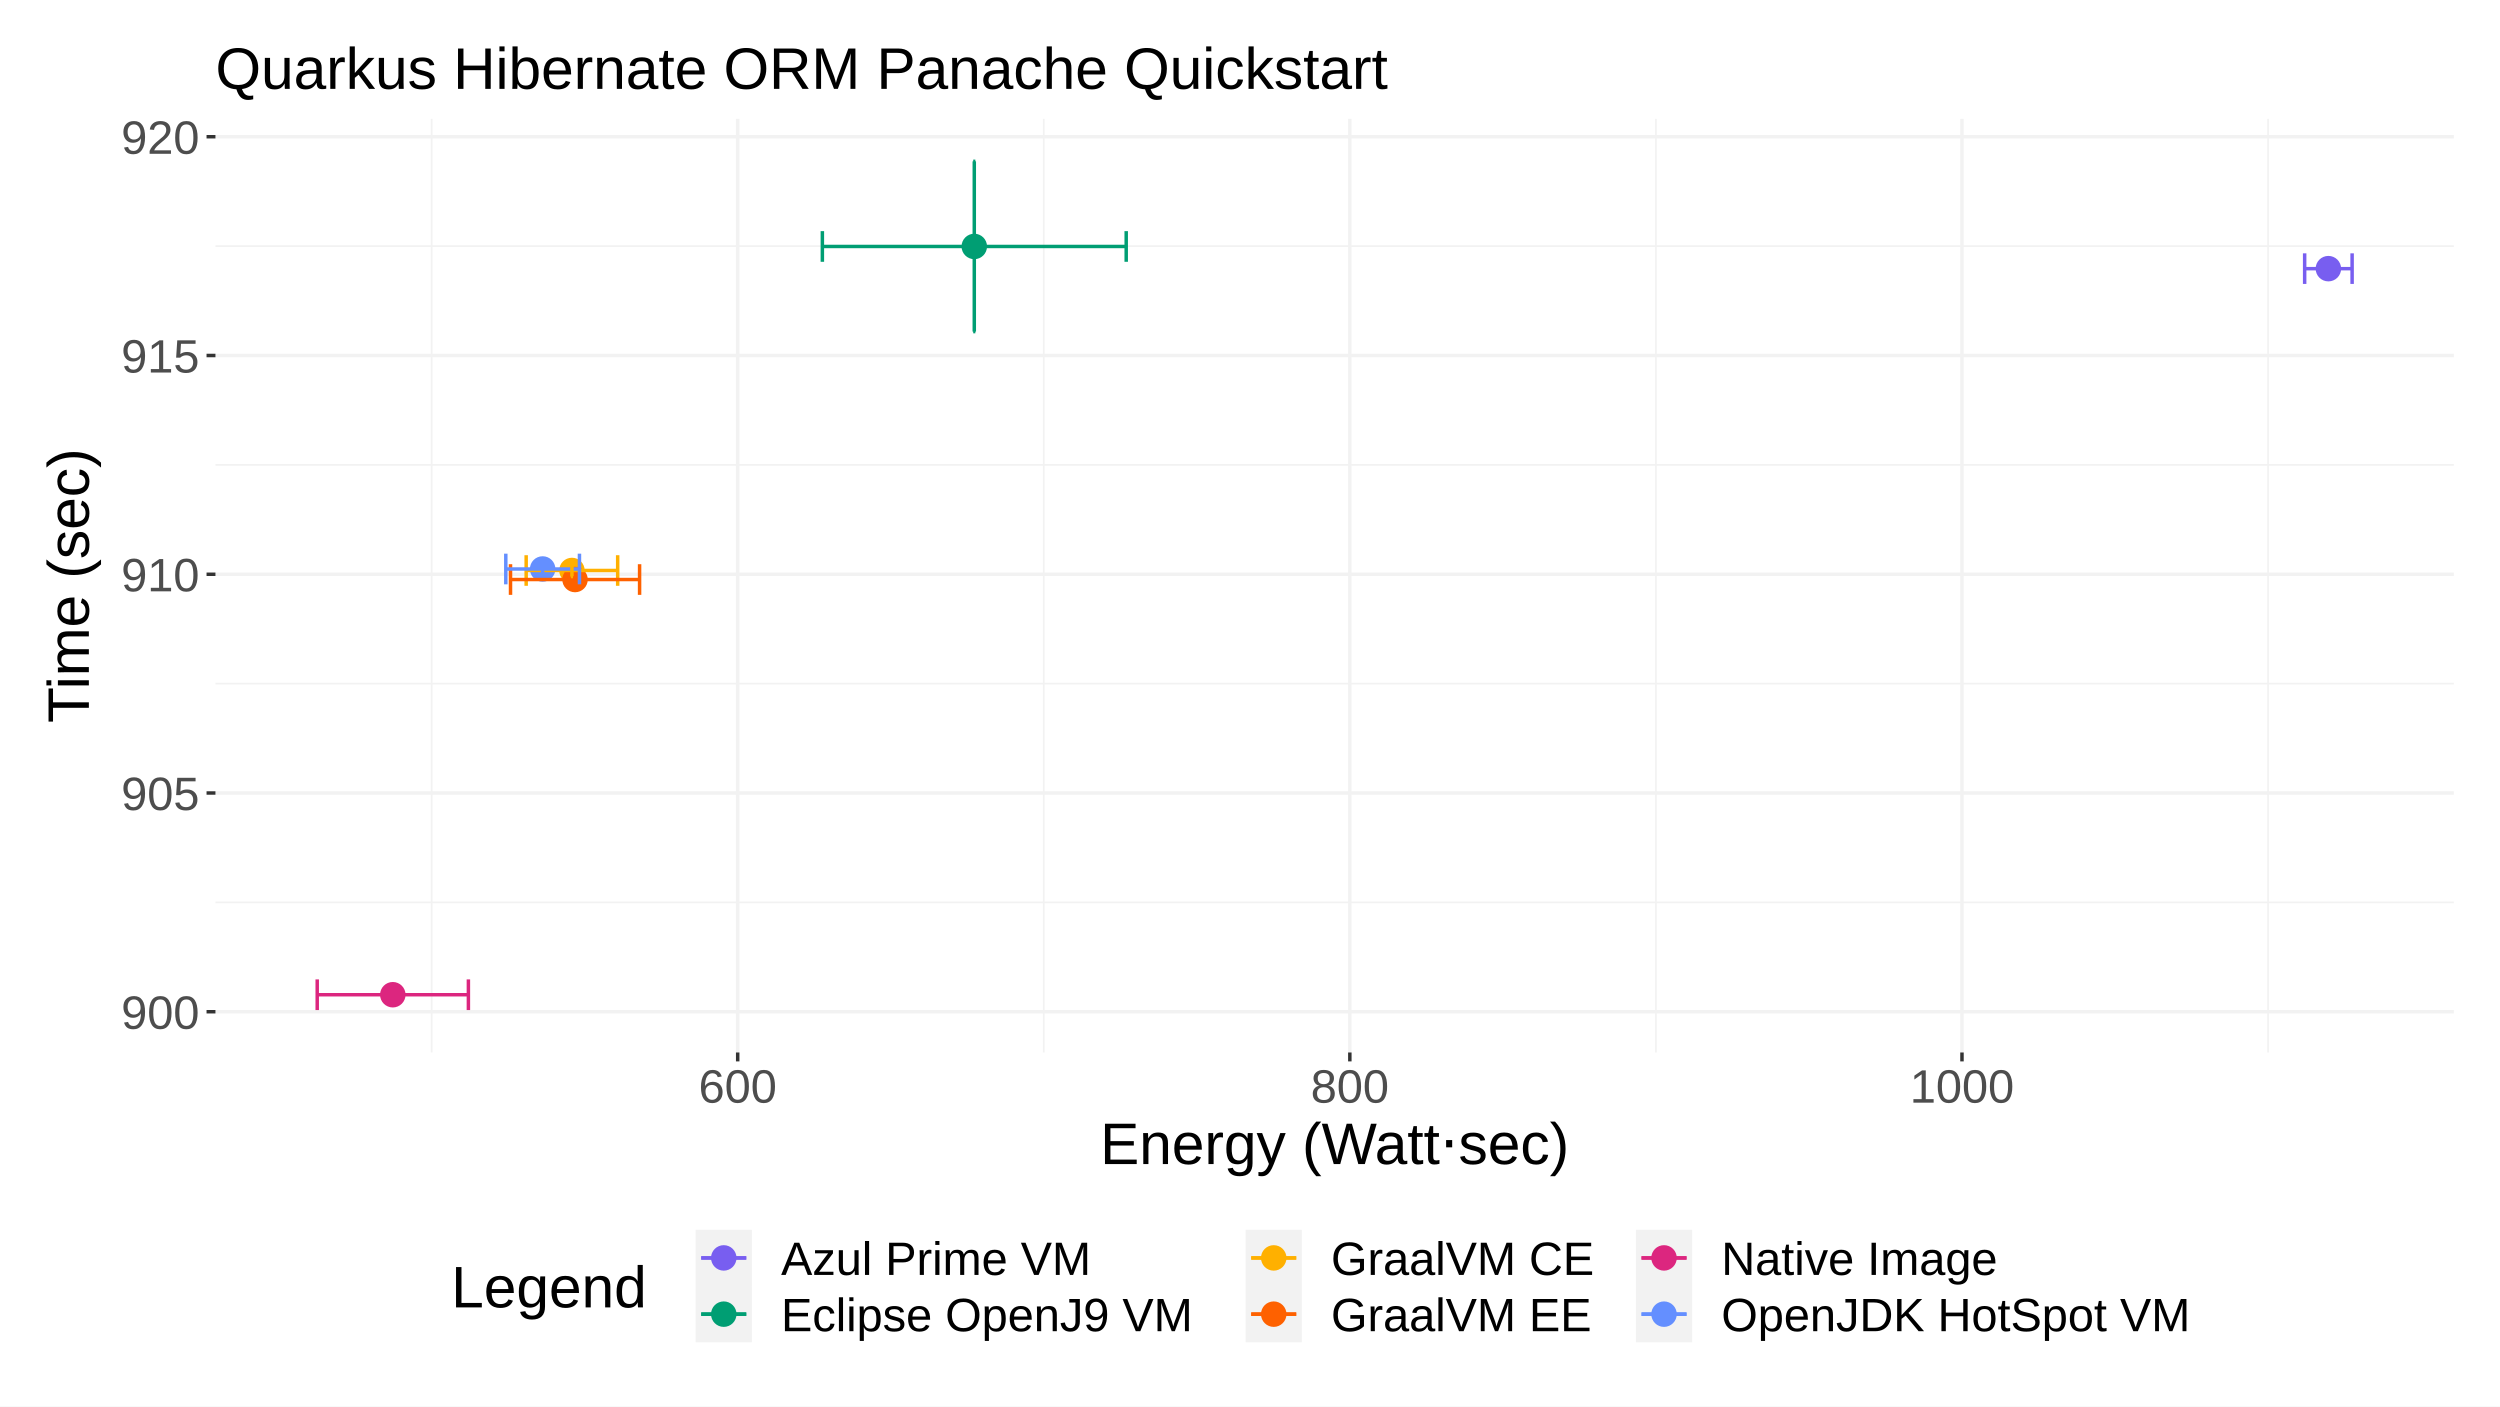
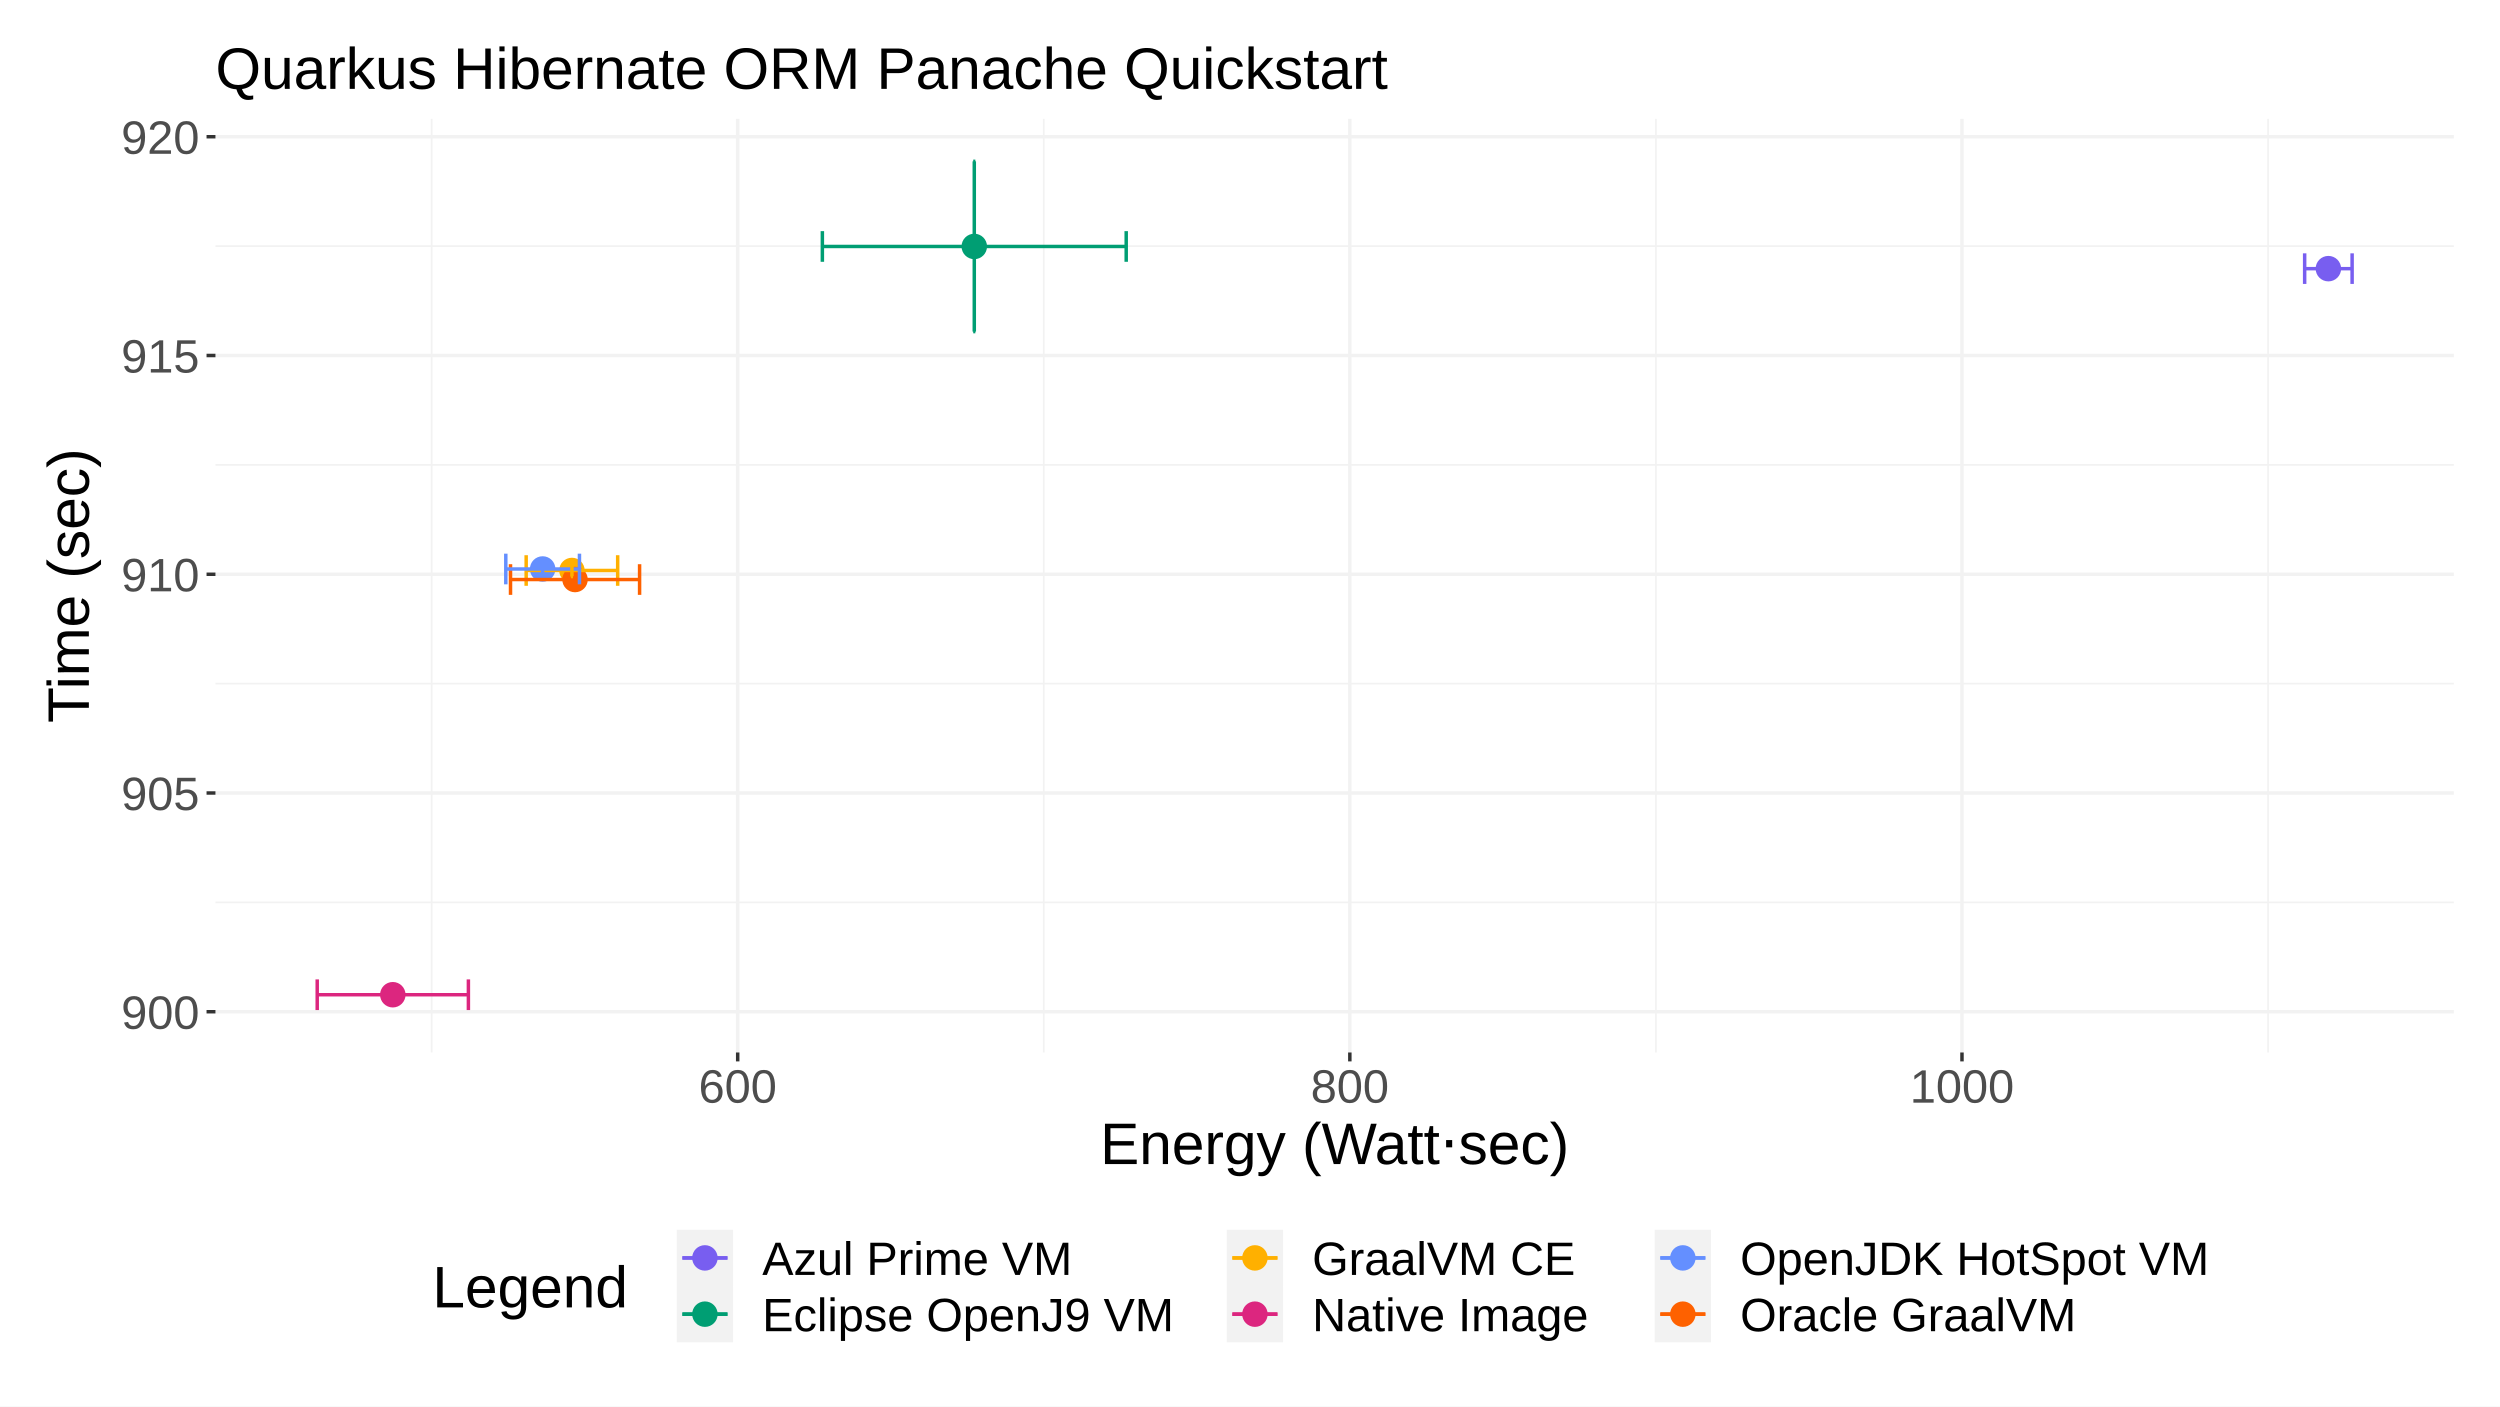
<svg xmlns="http://www.w3.org/2000/svg" class="svglite" width="768.00pt" height="432.00pt" viewBox="0 0 768.00 432.00">
  <defs>
    <style type="text/css">
    .svglite line, .svglite polyline, .svglite polygon, .svglite path, .svglite rect, .svglite circle {
      fill: none;
      stroke: #000000;
      stroke-linecap: round;
      stroke-linejoin: round;
      stroke-miterlimit: 10.00;
    }
    .svglite text {
      white-space: pre;
    }
  </style>
  </defs>
  <rect width="100%" height="100%" style="stroke: none; fill: #FFFFFF;" />
  <defs>
    <clipPath id="cpMC4wMHw3NjguMDB8MC4wMHw0MzIuMDA=">
      <rect x="0.00" y="0.00" width="768.00" height="432.00" />
    </clipPath>
  </defs>
  <g clip-path="url(#cpMC4wMHw3NjguMDB8MC4wMHw0MzIuMDA=)">
    <rect x="0.00" y="0.00" width="768.00" height="432.00" style="stroke-width: 1.07; stroke: #FFFFFF; fill: #FFFFFF;" />
  </g>
  <defs>
    <clipPath id="cpNjYuMTl8NzUzLjgzfDM2LjUyfDMyMy4zMg==">
      <rect x="66.19" y="36.52" width="687.64" height="286.80" />
    </clipPath>
  </defs>
  <g clip-path="url(#cpNjYuMTl8NzUzLjgzfDM2LjUyfDMyMy4zMg==)">
    <rect x="66.19" y="36.52" width="687.64" height="286.80" style="stroke-width: 1.07; stroke: none;" />
    <polyline points="66.19,277.21 753.83,277.21 " style="stroke-width: 0.53; stroke: #F2F2F2; stroke-linecap: butt;" />
    <polyline points="66.19,210.01 753.83,210.01 " style="stroke-width: 0.53; stroke: #F2F2F2; stroke-linecap: butt;" />
    <polyline points="66.19,142.81 753.83,142.81 " style="stroke-width: 0.53; stroke: #F2F2F2; stroke-linecap: butt;" />
    <polyline points="66.19,75.61 753.83,75.61 " style="stroke-width: 0.53; stroke: #F2F2F2; stroke-linecap: butt;" />
    <polyline points="132.60,323.32 132.60,36.52 " style="stroke-width: 0.53; stroke: #F2F2F2; stroke-linecap: butt;" />
    <polyline points="320.65,323.32 320.65,36.52 " style="stroke-width: 0.53; stroke: #F2F2F2; stroke-linecap: butt;" />
    <polyline points="508.70,323.32 508.70,36.52 " style="stroke-width: 0.53; stroke: #F2F2F2; stroke-linecap: butt;" />
    <polyline points="696.75,323.32 696.75,36.52 " style="stroke-width: 0.53; stroke: #F2F2F2; stroke-linecap: butt;" />
    <polyline points="66.19,310.81 753.83,310.81 " style="stroke-width: 1.07; stroke: #F2F2F2; stroke-linecap: butt;" />
    <polyline points="66.19,243.61 753.83,243.61 " style="stroke-width: 1.07; stroke: #F2F2F2; stroke-linecap: butt;" />
    <polyline points="66.19,176.41 753.83,176.41 " style="stroke-width: 1.07; stroke: #F2F2F2; stroke-linecap: butt;" />
    <polyline points="66.19,109.21 753.83,109.21 " style="stroke-width: 1.07; stroke: #F2F2F2; stroke-linecap: butt;" />
    <polyline points="66.19,42.01 753.83,42.01 " style="stroke-width: 1.07; stroke: #F2F2F2; stroke-linecap: butt;" />
    <polyline points="226.62,323.32 226.62,36.52 " style="stroke-width: 1.07; stroke: #F2F2F2; stroke-linecap: butt;" />
    <polyline points="414.67,323.32 414.67,36.52 " style="stroke-width: 1.07; stroke: #F2F2F2; stroke-linecap: butt;" />
    <polyline points="602.72,323.32 602.72,36.52 " style="stroke-width: 1.07; stroke: #F2F2F2; stroke-linecap: butt;" />
    <circle cx="715.28" cy="82.53" r="3.56" style="stroke-width: 0.71; stroke: #785EF0; fill: #785EF0;" />
    <circle cx="299.30" cy="75.71" r="3.56" style="stroke-width: 0.71; stroke: #009E73; fill: #009E73;" />
    <circle cx="175.70" cy="175.25" r="3.56" style="stroke-width: 0.71; stroke: #FFB000; fill: #FFB000;" />
    <circle cx="176.65" cy="178.03" r="3.56" style="stroke-width: 0.71; stroke: #FE6100; fill: #FE6100;" />
    <circle cx="120.67" cy="305.58" r="3.56" style="stroke-width: 0.71; stroke: #DC267F; fill: #DC267F;" />
    <circle cx="166.70" cy="174.79" r="3.56" style="stroke-width: 0.71; stroke: #648FFF; fill: #648FFF;" />
    <polyline points="722.57,87.23 722.57,77.82 " style="stroke-width: 1.07; stroke: #785EF0; stroke-linecap: butt;" />
    <polyline points="722.57,82.53 707.99,82.53 " style="stroke-width: 1.07; stroke: #785EF0; stroke-linecap: butt;" />
    <polyline points="707.99,87.23 707.99,77.82 " style="stroke-width: 1.07; stroke: #785EF0; stroke-linecap: butt;" />
    <polyline points="345.97,80.42 345.97,71.01 " style="stroke-width: 1.07; stroke: #009E73; stroke-linecap: butt;" />
    <polyline points="345.97,75.71 252.63,75.71 " style="stroke-width: 1.07; stroke: #009E73; stroke-linecap: butt;" />
    <polyline points="252.63,80.42 252.63,71.01 " style="stroke-width: 1.07; stroke: #009E73; stroke-linecap: butt;" />
    <polyline points="189.75,179.96 189.75,170.55 " style="stroke-width: 1.07; stroke: #FFB000; stroke-linecap: butt;" />
    <polyline points="189.75,175.25 161.64,175.25 " style="stroke-width: 1.07; stroke: #FFB000; stroke-linecap: butt;" />
    <polyline points="161.64,179.96 161.64,170.55 " style="stroke-width: 1.07; stroke: #FFB000; stroke-linecap: butt;" />
    <polyline points="196.48,182.74 196.48,173.33 " style="stroke-width: 1.07; stroke: #FE6100; stroke-linecap: butt;" />
    <polyline points="196.48,178.03 156.83,178.03 " style="stroke-width: 1.07; stroke: #FE6100; stroke-linecap: butt;" />
    <polyline points="156.83,182.74 156.83,173.33 " style="stroke-width: 1.07; stroke: #FE6100; stroke-linecap: butt;" />
    <polyline points="143.89,310.29 143.89,300.88 " style="stroke-width: 1.07; stroke: #DC267F; stroke-linecap: butt;" />
    <polyline points="143.89,305.58 97.45,305.58 " style="stroke-width: 1.07; stroke: #DC267F; stroke-linecap: butt;" />
    <polyline points="97.45,310.29 97.45,300.88 " style="stroke-width: 1.07; stroke: #DC267F; stroke-linecap: butt;" />
    <polyline points="178.01,179.50 178.01,170.09 " style="stroke-width: 1.07; stroke: #648FFF; stroke-linecap: butt;" />
    <polyline points="178.01,174.79 155.38,174.79 " style="stroke-width: 1.07; stroke: #648FFF; stroke-linecap: butt;" />
    <polyline points="155.38,179.50 155.38,170.09 " style="stroke-width: 1.07; stroke: #648FFF; stroke-linecap: butt;" />
    <polyline points="714.95,79.42 715.61,79.42 " style="stroke-width: 1.07; stroke: #785EF0; stroke-linecap: butt;" />
    <polyline points="715.28,79.42 715.28,85.63 " style="stroke-width: 1.07; stroke: #785EF0; stroke-linecap: butt;" />
    <polyline points="714.95,85.63 715.61,85.63 " style="stroke-width: 1.07; stroke: #785EF0; stroke-linecap: butt;" />
    <polyline points="298.97,49.56 299.63,49.56 " style="stroke-width: 1.07; stroke: #009E73; stroke-linecap: butt;" />
    <polyline points="299.30,49.56 299.30,101.87 " style="stroke-width: 1.07; stroke: #009E73; stroke-linecap: butt;" />
    <polyline points="298.97,101.87 299.63,101.87 " style="stroke-width: 1.07; stroke: #009E73; stroke-linecap: butt;" />
    <polyline points="175.37,173.40 176.03,173.40 " style="stroke-width: 1.07; stroke: #FFB000; stroke-linecap: butt;" />
    <polyline points="175.70,173.40 175.70,177.11 " style="stroke-width: 1.07; stroke: #FFB000; stroke-linecap: butt;" />
    <polyline points="175.37,177.11 176.03,177.11 " style="stroke-width: 1.07; stroke: #FFB000; stroke-linecap: butt;" />
    <polyline points="176.33,177.00 176.98,177.00 " style="stroke-width: 1.07; stroke: #FE6100; stroke-linecap: butt;" />
    <polyline points="176.65,177.00 176.65,179.07 " style="stroke-width: 1.07; stroke: #FE6100; stroke-linecap: butt;" />
    <polyline points="176.33,179.07 176.98,179.07 " style="stroke-width: 1.07; stroke: #FE6100; stroke-linecap: butt;" />
    <polyline points="120.34,304.12 121.00,304.12 " style="stroke-width: 1.07; stroke: #DC267F; stroke-linecap: butt;" />
    <polyline points="120.67,304.12 120.67,307.05 " style="stroke-width: 1.07; stroke: #DC267F; stroke-linecap: butt;" />
    <polyline points="120.34,307.05 121.00,307.05 " style="stroke-width: 1.07; stroke: #DC267F; stroke-linecap: butt;" />
    <polyline points="166.37,173.57 167.03,173.57 " style="stroke-width: 1.07; stroke: #648FFF; stroke-linecap: butt;" />
    <polyline points="166.70,173.57 166.70,176.02 " style="stroke-width: 1.07; stroke: #648FFF; stroke-linecap: butt;" />
    <polyline points="166.37,176.02 167.03,176.02 " style="stroke-width: 1.07; stroke: #648FFF; stroke-linecap: butt;" />
  </g>
  <g clip-path="url(#cpMC4wMHw3NjguMDB8MC4wMHw0MzIuMDA=)">
    <text x="61.26" y="316.06" text-anchor="end" style="font-size: 14.40px;fill: #4D4D4D; font-family: &quot;Liberation Sans&quot;;" textLength="27.48px" lengthAdjust="spacingAndGlyphs">900</text>
    <text x="61.26" y="248.85" text-anchor="end" style="font-size: 14.40px;fill: #4D4D4D; font-family: &quot;Liberation Sans&quot;;" textLength="27.48px" lengthAdjust="spacingAndGlyphs">905</text>
    <text x="61.26" y="181.65" text-anchor="end" style="font-size: 14.40px;fill: #4D4D4D; font-family: &quot;Liberation Sans&quot;;" textLength="27.48px" lengthAdjust="spacingAndGlyphs">910</text>
    <text x="61.26" y="114.45" text-anchor="end" style="font-size: 14.40px;fill: #4D4D4D; font-family: &quot;Liberation Sans&quot;;" textLength="27.48px" lengthAdjust="spacingAndGlyphs">915</text>
    <text x="61.26" y="47.25" text-anchor="end" style="font-size: 14.40px;fill: #4D4D4D; font-family: &quot;Liberation Sans&quot;;" textLength="27.48px" lengthAdjust="spacingAndGlyphs">920</text>
    <polyline points="63.45,310.81 66.19,310.81 " style="stroke-width: 1.07; stroke: #333333; stroke-linecap: butt;" />
    <polyline points="63.45,243.61 66.19,243.61 " style="stroke-width: 1.07; stroke: #333333; stroke-linecap: butt;" />
    <polyline points="63.45,176.41 66.19,176.41 " style="stroke-width: 1.07; stroke: #333333; stroke-linecap: butt;" />
    <polyline points="63.45,109.21 66.19,109.21 " style="stroke-width: 1.07; stroke: #333333; stroke-linecap: butt;" />
    <polyline points="63.45,42.01 66.19,42.01 " style="stroke-width: 1.07; stroke: #333333; stroke-linecap: butt;" />
    <polyline points="226.62,326.06 226.62,323.32 " style="stroke-width: 1.07; stroke: #333333; stroke-linecap: butt;" />
    <polyline points="414.67,326.06 414.67,323.32 " style="stroke-width: 1.07; stroke: #333333; stroke-linecap: butt;" />
    <polyline points="602.72,326.06 602.72,323.32 " style="stroke-width: 1.07; stroke: #333333; stroke-linecap: butt;" />
    <text x="226.62" y="338.74" text-anchor="middle" style="font-size: 14.40px;fill: #4D4D4D; font-family: &quot;Liberation Sans&quot;;" textLength="27.48px" lengthAdjust="spacingAndGlyphs">600</text>
    <text x="414.67" y="338.74" text-anchor="middle" style="font-size: 14.40px;fill: #4D4D4D; font-family: &quot;Liberation Sans&quot;;" textLength="27.48px" lengthAdjust="spacingAndGlyphs">800</text>
    <text x="602.72" y="338.74" text-anchor="middle" style="font-size: 14.40px;fill: #4D4D4D; font-family: &quot;Liberation Sans&quot;;" textLength="36.63px" lengthAdjust="spacingAndGlyphs">1000</text>
    <text x="410.01" y="357.60" text-anchor="middle" style="font-size: 18.00px; font-family: &quot;Liberation Sans&quot;;" textLength="160.65px" lengthAdjust="spacingAndGlyphs">Energy (Watt⋅sec)</text>
    <text transform="translate(27.30,179.92) rotate(-90)" text-anchor="middle" style="font-size: 18.00px; font-family: &quot;Liberation Sans&quot;;" textLength="94.16px" lengthAdjust="spacingAndGlyphs">Time (sec)</text>
-     <rect x="133.13" y="372.31" width="553.75" height="45.52" style="stroke-width: 1.07; stroke: none; fill: #FFFFFF;" />
-     <text x="138.61" y="401.63" style="font-size: 18.00px; font-family: &quot;Liberation Sans&quot;;" textLength="66.12px" lengthAdjust="spacingAndGlyphs">Legend</text>
-     <rect x="213.70" y="377.79" width="17.28" height="17.28" style="stroke-width: 1.07; stroke: none; fill: #F2F2F2;" />
-     <circle cx="222.34" cy="386.43" r="3.56" style="stroke-width: 0.71; stroke: #785EF0; fill: #785EF0;" />
-     <line x1="215.42" y1="386.43" x2="229.25" y2="386.43" style="stroke-width: 1.07; stroke: #785EF0; stroke-linecap: butt;" />
-     <line x1="215.42" y1="386.43" x2="229.25" y2="386.43" style="stroke-width: 1.07; stroke: #785EF0; stroke-linecap: butt;" />
-     <rect x="213.70" y="395.07" width="17.28" height="17.28" style="stroke-width: 1.07; stroke: none; fill: #F2F2F2;" />
-     <circle cx="222.34" cy="403.71" r="3.56" style="stroke-width: 0.71; stroke: #009E73; fill: #009E73;" />
-     <line x1="215.42" y1="403.71" x2="229.25" y2="403.71" style="stroke-width: 1.07; stroke: #009E73; stroke-linecap: butt;" />
-     <line x1="215.42" y1="403.71" x2="229.25" y2="403.71" style="stroke-width: 1.07; stroke: #009E73; stroke-linecap: butt;" />
-     <rect x="382.65" y="377.79" width="17.28" height="17.28" style="stroke-width: 1.07; stroke: none; fill: #F2F2F2;" />
-     <circle cx="391.29" cy="386.43" r="3.56" style="stroke-width: 0.71; stroke: #FFB000; fill: #FFB000;" />
-     <line x1="384.38" y1="386.43" x2="398.20" y2="386.43" style="stroke-width: 1.07; stroke: #FFB000; stroke-linecap: butt;" />
-     <line x1="384.38" y1="386.43" x2="398.20" y2="386.43" style="stroke-width: 1.07; stroke: #FFB000; stroke-linecap: butt;" />
-     <rect x="382.65" y="395.07" width="17.28" height="17.28" style="stroke-width: 1.07; stroke: none; fill: #F2F2F2;" />
-     <circle cx="391.29" cy="403.71" r="3.56" style="stroke-width: 0.71; stroke: #FE6100; fill: #FE6100;" />
-     <line x1="384.38" y1="403.71" x2="398.20" y2="403.71" style="stroke-width: 1.07; stroke: #FE6100; stroke-linecap: butt;" />
-     <line x1="384.38" y1="403.71" x2="398.20" y2="403.71" style="stroke-width: 1.07; stroke: #FE6100; stroke-linecap: butt;" />
-     <rect x="502.55" y="377.79" width="17.28" height="17.28" style="stroke-width: 1.07; stroke: none; fill: #F2F2F2;" />
-     <circle cx="511.19" cy="386.43" r="3.56" style="stroke-width: 0.71; stroke: #DC267F; fill: #DC267F;" />
-     <line x1="504.28" y1="386.43" x2="518.10" y2="386.43" style="stroke-width: 1.07; stroke: #DC267F; stroke-linecap: butt;" />
-     <line x1="504.28" y1="386.43" x2="518.10" y2="386.43" style="stroke-width: 1.07; stroke: #DC267F; stroke-linecap: butt;" />
-     <rect x="502.55" y="395.07" width="17.28" height="17.28" style="stroke-width: 1.07; stroke: none; fill: #F2F2F2;" />
-     <circle cx="511.19" cy="403.71" r="3.56" style="stroke-width: 0.71; stroke: #648FFF; fill: #648FFF;" />
-     <line x1="504.28" y1="403.71" x2="518.10" y2="403.71" style="stroke-width: 1.07; stroke: #648FFF; stroke-linecap: butt;" />
-     <line x1="504.28" y1="403.71" x2="518.10" y2="403.71" style="stroke-width: 1.07; stroke: #648FFF; stroke-linecap: butt;" />
-     <text x="239.94" y="391.67" style="font-size: 14.40px; font-family: &quot;Liberation Sans&quot;;" textLength="103.13px" lengthAdjust="spacingAndGlyphs">Azul Prime VM</text>
-     <text x="239.94" y="408.95" style="font-size: 14.40px; font-family: &quot;Liberation Sans&quot;;" textLength="133.74px" lengthAdjust="spacingAndGlyphs">Eclipse OpenJ9 VM</text>
-     <text x="408.89" y="391.67" style="font-size: 14.40px; font-family: &quot;Liberation Sans&quot;;" textLength="84.69px" lengthAdjust="spacingAndGlyphs">GraalVM CE</text>
-     <text x="408.89" y="408.95" style="font-size: 14.40px; font-family: &quot;Liberation Sans&quot;;" textLength="83.73px" lengthAdjust="spacingAndGlyphs">GraalVM EE</text>
-     <text x="528.79" y="391.67" style="font-size: 14.40px; font-family: &quot;Liberation Sans&quot;;" textLength="96.25px" lengthAdjust="spacingAndGlyphs">Native Image</text>
-     <text x="528.79" y="408.95" style="font-size: 14.40px; font-family: &quot;Liberation Sans&quot;;" textLength="152.61px" lengthAdjust="spacingAndGlyphs">OpenJDK HotSpot VM</text>
+     <rect x="127.35" y="372.31" width="565.32" height="45.52" style="stroke-width: 1.07; stroke: none; fill: #FFFFFF;" />
+     <text x="132.83" y="401.63" style="font-size: 18.00px; font-family: &quot;Liberation Sans&quot;;" textLength="66.12px" lengthAdjust="spacingAndGlyphs">Legend</text>
+     <rect x="207.91" y="377.79" width="17.28" height="17.28" style="stroke-width: 1.07; stroke: none; fill: #F2F2F2;" />
+     <circle cx="216.55" cy="386.43" r="3.56" style="stroke-width: 0.71; stroke: #785EF0; fill: #785EF0;" />
+     <line x1="209.64" y1="386.43" x2="223.47" y2="386.43" style="stroke-width: 1.07; stroke: #785EF0; stroke-linecap: butt;" />
+     <line x1="209.64" y1="386.43" x2="223.47" y2="386.43" style="stroke-width: 1.07; stroke: #785EF0; stroke-linecap: butt;" />
+     <rect x="207.91" y="395.07" width="17.28" height="17.28" style="stroke-width: 1.07; stroke: none; fill: #F2F2F2;" />
+     <circle cx="216.55" cy="403.71" r="3.56" style="stroke-width: 0.71; stroke: #009E73; fill: #009E73;" />
+     <line x1="209.64" y1="403.71" x2="223.47" y2="403.71" style="stroke-width: 1.07; stroke: #009E73; stroke-linecap: butt;" />
+     <line x1="209.64" y1="403.71" x2="223.47" y2="403.71" style="stroke-width: 1.07; stroke: #009E73; stroke-linecap: butt;" />
+     <rect x="376.87" y="377.79" width="17.28" height="17.28" style="stroke-width: 1.07; stroke: none; fill: #F2F2F2;" />
+     <circle cx="385.51" cy="386.43" r="3.56" style="stroke-width: 0.71; stroke: #FFB000; fill: #FFB000;" />
+     <line x1="378.59" y1="386.43" x2="392.42" y2="386.43" style="stroke-width: 1.07; stroke: #FFB000; stroke-linecap: butt;" />
+     <line x1="378.59" y1="386.43" x2="392.42" y2="386.43" style="stroke-width: 1.07; stroke: #FFB000; stroke-linecap: butt;" />
+     <rect x="376.87" y="395.07" width="17.28" height="17.28" style="stroke-width: 1.07; stroke: none; fill: #F2F2F2;" />
+     <circle cx="385.51" cy="403.71" r="3.56" style="stroke-width: 0.71; stroke: #DC267F; fill: #DC267F;" />
+     <line x1="378.59" y1="403.71" x2="392.42" y2="403.71" style="stroke-width: 1.07; stroke: #DC267F; stroke-linecap: butt;" />
+     <line x1="378.59" y1="403.71" x2="392.42" y2="403.71" style="stroke-width: 1.07; stroke: #DC267F; stroke-linecap: butt;" />
+     <rect x="508.33" y="377.79" width="17.28" height="17.28" style="stroke-width: 1.07; stroke: none; fill: #F2F2F2;" />
+     <circle cx="516.97" cy="386.43" r="3.56" style="stroke-width: 0.71; stroke: #648FFF; fill: #648FFF;" />
+     <line x1="510.06" y1="386.43" x2="523.88" y2="386.43" style="stroke-width: 1.07; stroke: #648FFF; stroke-linecap: butt;" />
+     <line x1="510.06" y1="386.43" x2="523.88" y2="386.43" style="stroke-width: 1.07; stroke: #648FFF; stroke-linecap: butt;" />
+     <rect x="508.33" y="395.07" width="17.28" height="17.28" style="stroke-width: 1.07; stroke: none; fill: #F2F2F2;" />
+     <circle cx="516.97" cy="403.71" r="3.56" style="stroke-width: 0.71; stroke: #FE6100; fill: #FE6100;" />
+     <line x1="510.06" y1="403.71" x2="523.88" y2="403.71" style="stroke-width: 1.07; stroke: #FE6100; stroke-linecap: butt;" />
+     <line x1="510.06" y1="403.71" x2="523.88" y2="403.71" style="stroke-width: 1.07; stroke: #FE6100; stroke-linecap: butt;" />
+     <text x="234.16" y="391.67" style="font-size: 14.40px; font-family: &quot;Liberation Sans&quot;;" textLength="103.13px" lengthAdjust="spacingAndGlyphs">Azul Prime VM</text>
+     <text x="234.16" y="408.95" style="font-size: 14.40px; font-family: &quot;Liberation Sans&quot;;" textLength="133.74px" lengthAdjust="spacingAndGlyphs">Eclipse OpenJ9 VM</text>
+     <text x="403.11" y="391.67" style="font-size: 14.40px; font-family: &quot;Liberation Sans&quot;;" textLength="84.69px" lengthAdjust="spacingAndGlyphs">GraalVM CE</text>
+     <text x="403.11" y="408.95" style="font-size: 14.40px; font-family: &quot;Liberation Sans&quot;;" textLength="96.25px" lengthAdjust="spacingAndGlyphs">Native Image</text>
+     <text x="534.58" y="391.67" style="font-size: 14.40px; font-family: &quot;Liberation Sans&quot;;" textLength="152.61px" lengthAdjust="spacingAndGlyphs">OpenJDK HotSpot VM</text>
+     <text x="534.58" y="408.95" style="font-size: 14.40px; font-family: &quot;Liberation Sans&quot;;" textLength="112.37px" lengthAdjust="spacingAndGlyphs">Oracle GraalVM</text>
    <text x="66.19" y="27.30" style="font-size: 18.00px; font-family: &quot;Liberation Sans&quot;;" textLength="397.17px" lengthAdjust="spacingAndGlyphs">Quarkus Hibernate ORM Panache Quickstart</text>
  </g>
</svg>
